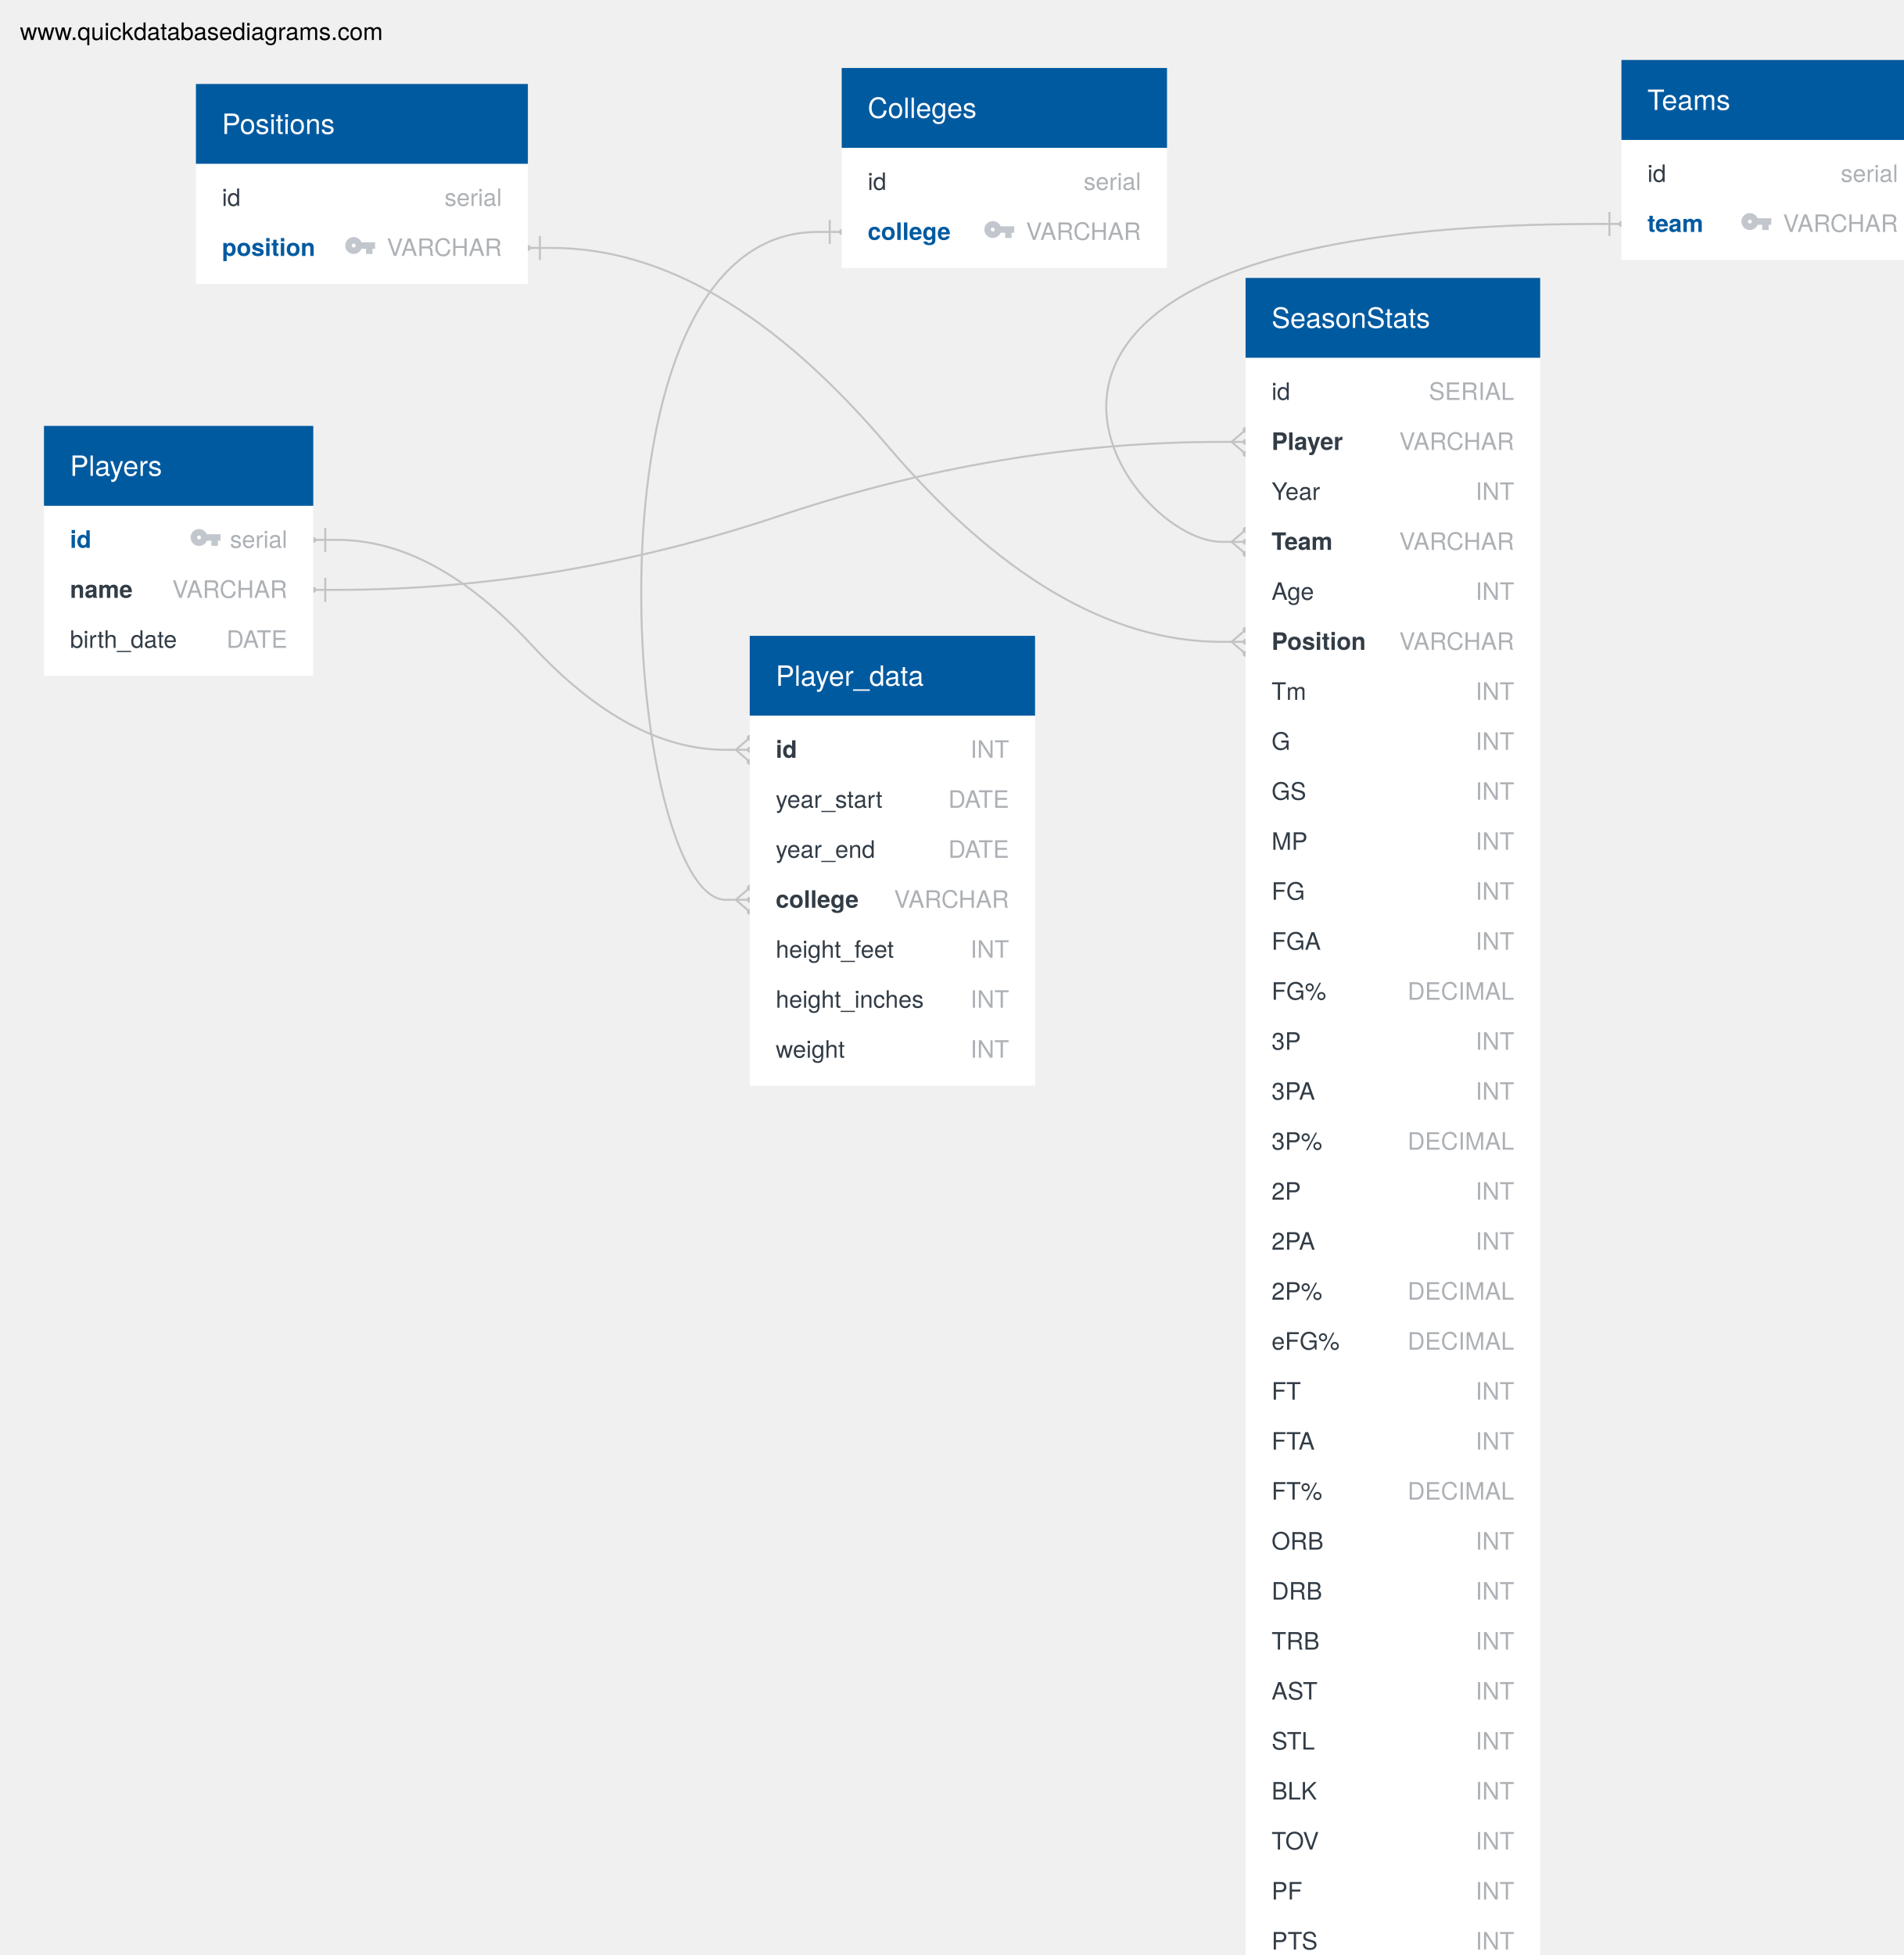
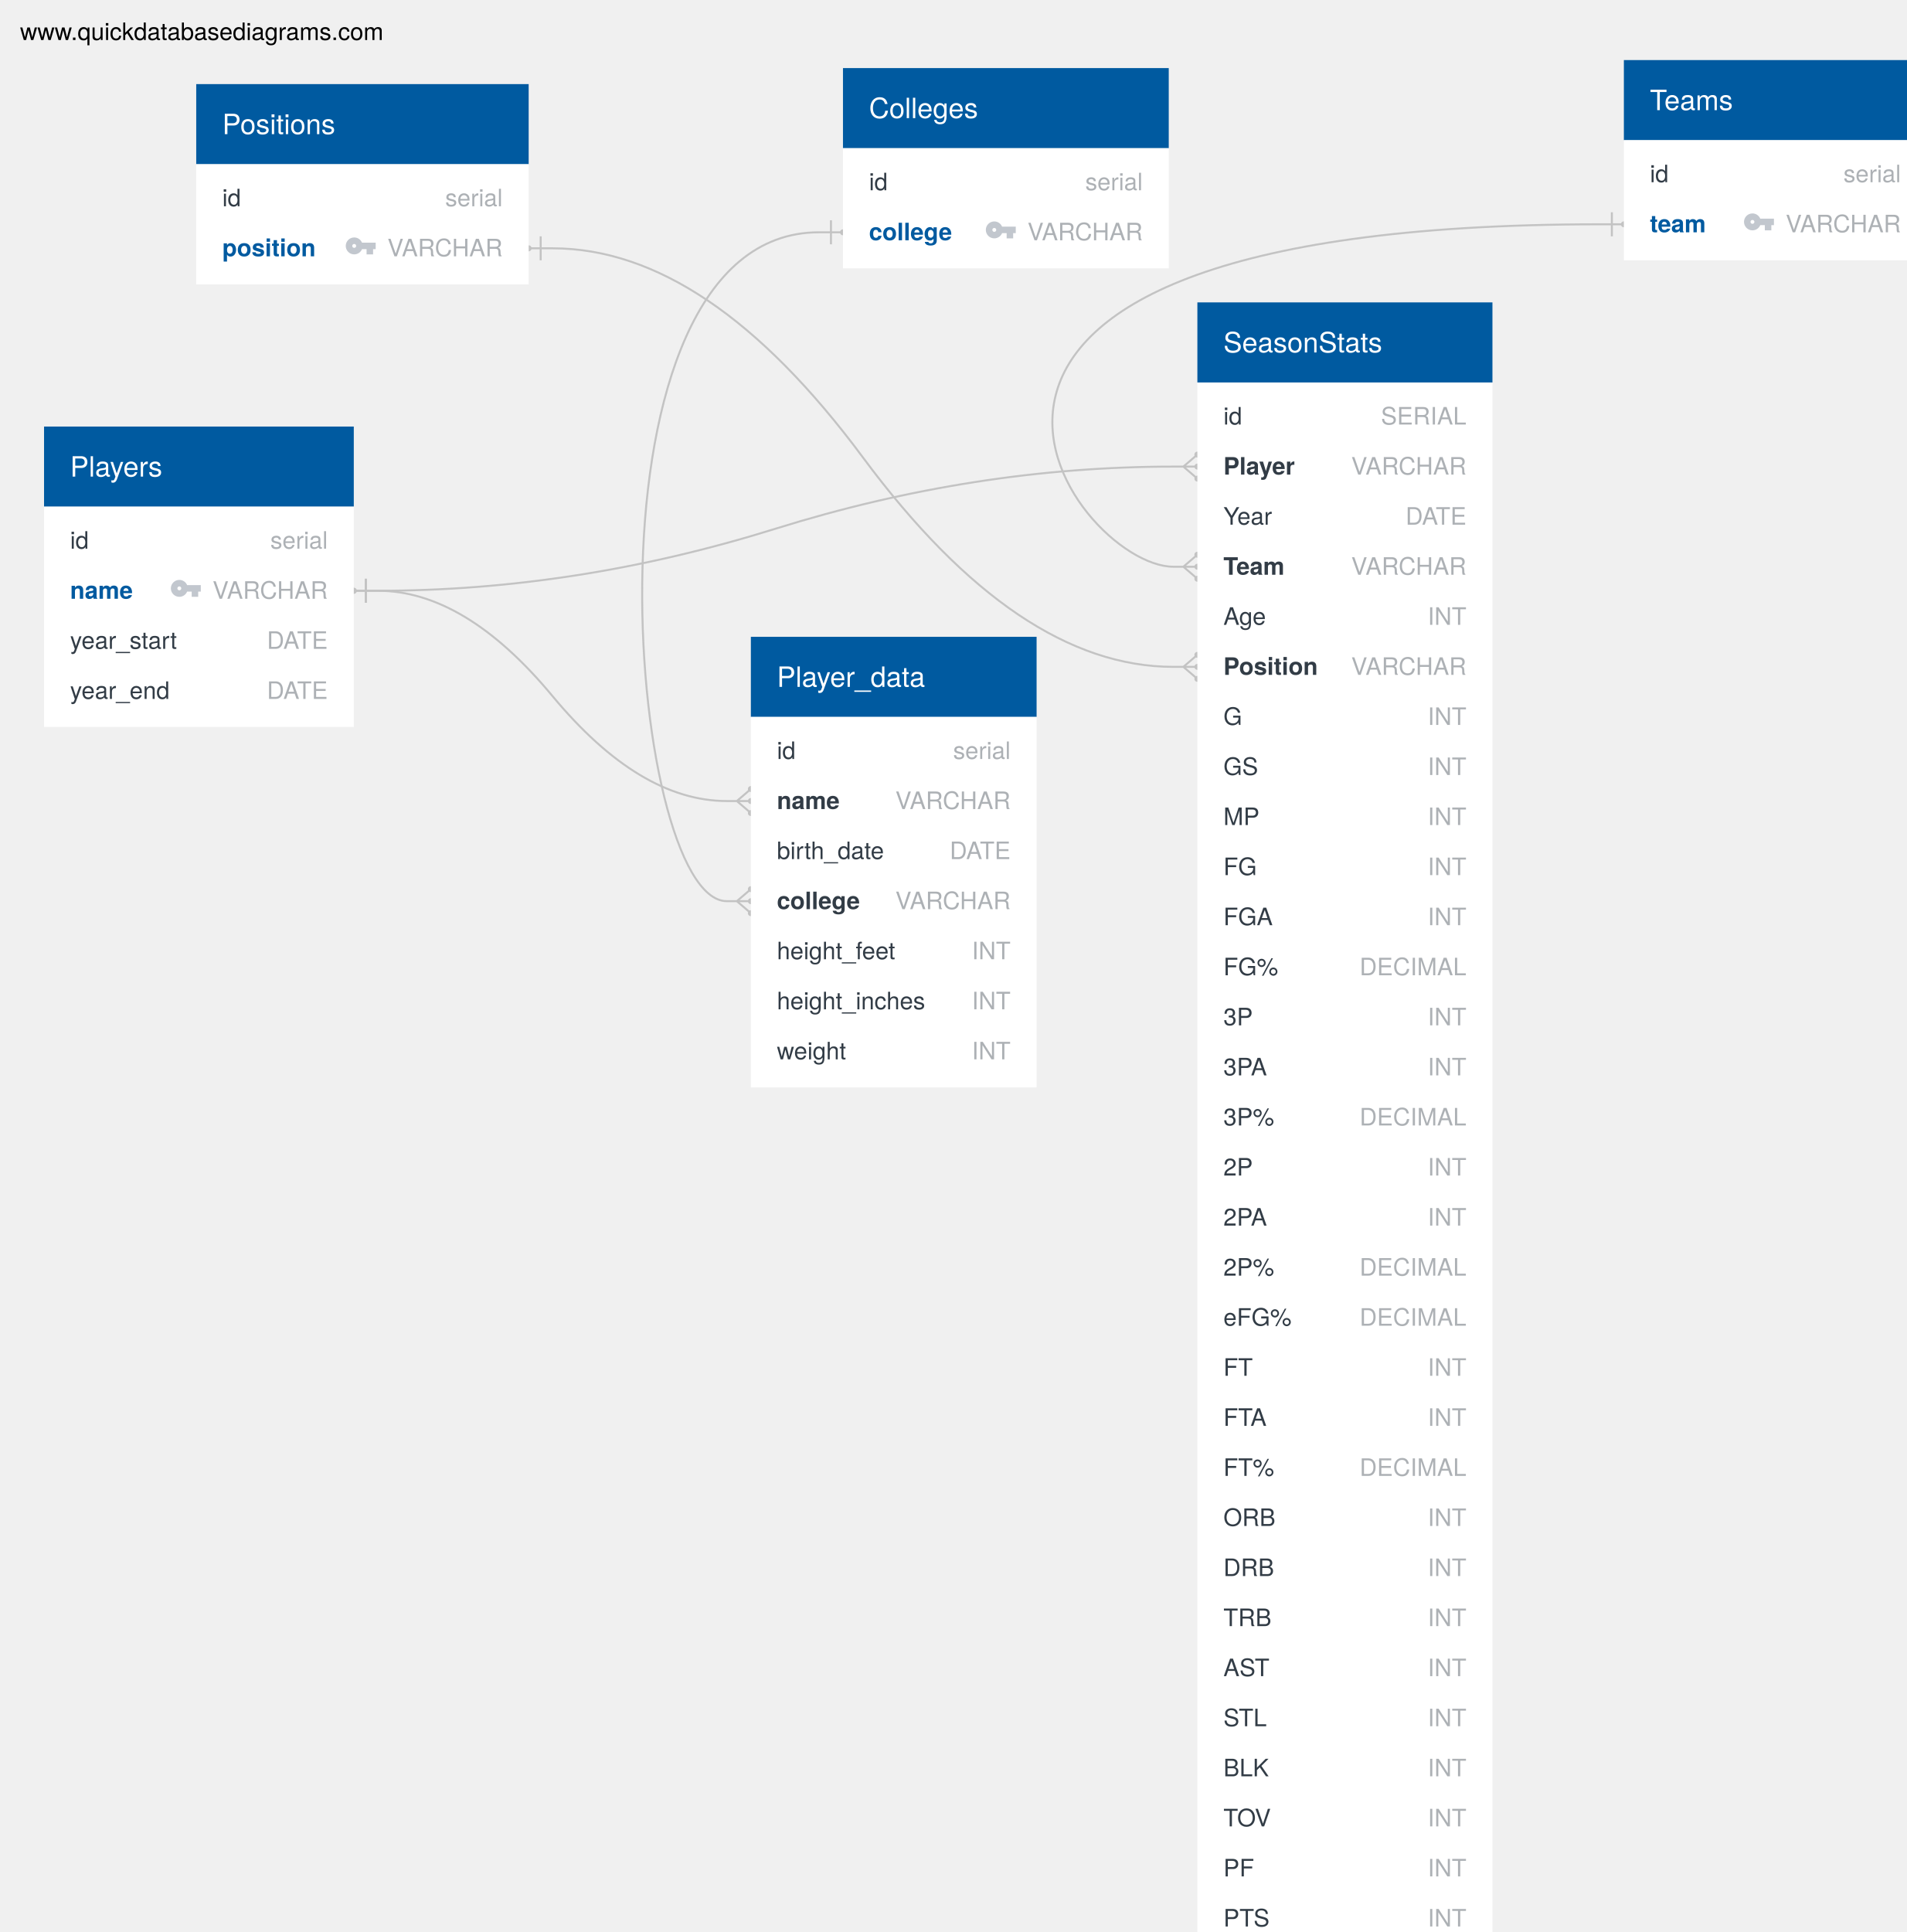
<svg xmlns="http://www.w3.org/2000/svg" class="diagram-root" style="background: #f5f6f6">
  <style>.diagram-root { font-family: "Helvetica Neue", sans-serif; font-size: 12px; } .t { overflow: visible; } .t-bg { y: 40; fill: #fff;   } .th { fill: #005aa0;   } .tht { fill: #fff; font-size: 14px;  } .tf { fill: #323c46; overflow: visible; } .tf.pk { fill: #005aa0; font-weight: bold; } .tf.fk { font-weight: bold; } .ty { fill: #adb1b5; font-weight: normal; text-anchor: end; } .r { fill: transparent; stroke: #c3c3c3; stroke-width: 1; } .l { stroke: 1; } .i { fill: #c2c7ce; stroke: #c2c7ce; } .i.ix { fill: #afb3b6; stroke: #000; } .fa { fill: transparent; overflow: visible; } .fa .bg.hover { fill: #f7f7f7; } .c { cy: 12; r: 4; stroke: #d2d2dc; fill: #d2d2dc; } .hr { fill: transparent; stroke: #323c46; stroke-opacity: 0.035; stroke-width: 13; } .dc { stroke: #fa5a3c; fill: #fa5a3c; } .x { stroke: white; stroke-width: 1; } .hl .th { fill: #1b9bff; } .hl .tht {  } .fhl .bg { fill: #e7f4ff; } .fhls .bg {  } .r.hl { stroke: #1b9bff; } .dim { opacity: 0.25; }</style>
  <g class="drawing-wrapper" transform="translate(-10 20) scale(1)">
    <g class="rs">
-       <path class="r" id="h3873669120" d="M 385 355 m -1 0 a 1 1 0 1 0 2 0 a 1 1 0 1 0 -2 0 M 385 355 m -0.5 0 a 0.5 0.5 0 1 0 1 0 a 0.5 0.5 0 1 0 -1 0 M 385 355 L 385 355 L 373 355 M 385 361 m -1 0 a 1 1 0 1 0 2 0 a 1 1 0 1 0 -2 0 M 385 361 m -0.5 0 a 0.5 0.5 0 1 0 1 0 a 0.5 0.5 0 1 0 -1 0 M 385 361 L 385 361 L 378 355 L 385 349 M 385 349 m -1 0 a 1 1 0 1 0 2 0 a 1 1 0 1 0 -2 0 M 385 349 m -0.5 0 a 0.5 0.5 0 1 0 1 0 a 0.5 0.5 0 1 0 -1 0 M 373 355 Q 324.43 355 275.85 302.5 T 178.69 250 M 166.69 250 m -1 0 a 1 1 0 1 0 2 0 a 1 1 0 1 0 -2 0 M 166.69 250 m -0.5 0 a 0.5 0.5 0 1 0 1 0 a 0.5 0.5 0 1 0 -1 0 M 166.69 250 L 166.69 250 L 178.69 250 M 172.69 256 L 172.69 256 L 172.69 244" />
+       <path class="r" id="h3870720325" d="M 385 380 m -1 0 a 1 1 0 1 0 2 0 a 1 1 0 1 0 -2 0 M 385 380 m -0.5 0 a 0.5 0.5 0 1 0 1 0 a 0.5 0.5 0 1 0 -1 0 M 385 380 L 385 380 L 373 380 M 385 386 m -1 0 a 1 1 0 1 0 2 0 a 1 1 0 1 0 -2 0 M 385 386 m -0.5 0 a 0.5 0.5 0 1 0 1 0 a 0.5 0.5 0 1 0 -1 0 M 385 386 L 385 386 L 378 380 L 385 374 M 385 374 m -1 0 a 1 1 0 1 0 2 0 a 1 1 0 1 0 -2 0 M 385 374 m -0.5 0 a 0.5 0.5 0 1 0 1 0 a 0.5 0.5 0 1 0 -1 0 M 373 380 Q 329.43 380 285.85 327.5 T 198.69 275 M 186.69 275 m -1 0 a 1 1 0 1 0 2 0 a 1 1 0 1 0 -2 0 M 186.69 275 m -0.5 0 a 0.5 0.5 0 1 0 1 0 a 0.5 0.5 0 1 0 -1 0 M 186.69 275 L 186.69 275 L 198.69 275 M 192.69 281 L 192.69 281 L 192.69 269" />
      <path class="r" id="h4073403157" d="M 385 430 m -1 0 a 1 1 0 1 0 2 0 a 1 1 0 1 0 -2 0 M 385 430 m -0.5 0 a 0.5 0.5 0 1 0 1 0 a 0.5 0.5 0 1 0 -1 0 M 385 430 L 385 430 L 373 430 M 385 436 m -1 0 a 1 1 0 1 0 2 0 a 1 1 0 1 0 -2 0 M 385 436 m -0.5 0 a 0.5 0.5 0 1 0 1 0 a 0.5 0.5 0 1 0 -1 0 M 385 436 L 385 436 L 378 430 L 385 424 M 385 424 m -1 0 a 1 1 0 1 0 2 0 a 1 1 0 1 0 -2 0 M 385 424 m -0.5 0 a 0.5 0.5 0 1 0 1 0 a 0.5 0.5 0 1 0 -1 0 M 373 430 C 323 430 295.4 96 419 96 M 431 96 m -1 0 a 1 1 0 1 0 2 0 a 1 1 0 1 0 -2 0 M 431 96 m -0.5 0 a 0.5 0.5 0 1 0 1 0 a 0.5 0.5 0 1 0 -1 0 M 431 96 L 431 96 L 419 96 M 425 102 L 425 102 L 425 90" />
-       <path class="r" id="h944182674" d="M 633 201 m -1 0 a 1 1 0 1 0 2 0 a 1 1 0 1 0 -2 0 M 633 201 m -0.5 0 a 0.5 0.5 0 1 0 1 0 a 0.5 0.5 0 1 0 -1 0 M 633 201 L 633 201 L 621 201 M 633 207 m -1 0 a 1 1 0 1 0 2 0 a 1 1 0 1 0 -2 0 M 633 207 m -0.5 0 a 0.5 0.5 0 1 0 1 0 a 0.5 0.5 0 1 0 -1 0 M 633 207 L 633 207 L 626 201 L 633 195 M 633 195 m -1 0 a 1 1 0 1 0 2 0 a 1 1 0 1 0 -2 0 M 633 195 m -0.5 0 a 0.5 0.5 0 1 0 1 0 a 0.5 0.5 0 1 0 -1 0 M 621 201 Q 510.43 201 399.85 238 T 178.69 275 M 166.69 275 m -1 0 a 1 1 0 1 0 2 0 a 1 1 0 1 0 -2 0 M 166.69 275 m -0.5 0 a 0.5 0.5 0 1 0 1 0 a 0.5 0.5 0 1 0 -1 0 M 166.69 275 L 166.69 275 L 178.69 275 M 172.69 281 L 172.69 281 L 172.69 269" />
-       <path class="r" id="h3099333637" d="M 633 251 m -1 0 a 1 1 0 1 0 2 0 a 1 1 0 1 0 -2 0 M 633 251 m -0.5 0 a 0.5 0.5 0 1 0 1 0 a 0.5 0.5 0 1 0 -1 0 M 633 251 L 633 251 L 621 251 M 633 257 m -1 0 a 1 1 0 1 0 2 0 a 1 1 0 1 0 -2 0 M 633 257 m -0.5 0 a 0.5 0.5 0 1 0 1 0 a 0.5 0.5 0 1 0 -1 0 M 633 257 L 633 257 L 626 251 L 633 245 M 633 245 m -1 0 a 1 1 0 1 0 2 0 a 1 1 0 1 0 -2 0 M 633 245 m -0.5 0 a 0.5 0.5 0 1 0 1 0 a 0.5 0.5 0 1 0 -1 0 M 621 251 C 571 251 458.2 92 809 92 M 821 92 m -1 0 a 1 1 0 1 0 2 0 a 1 1 0 1 0 -2 0 M 821 92 m -0.5 0 a 0.5 0.5 0 1 0 1 0 a 0.5 0.5 0 1 0 -1 0 M 821 92 L 821 92 L 809 92 M 815 98 L 815 98 L 815 86" />
-       <path class="r" id="h1564304698" d="M 633 301 m -1 0 a 1 1 0 1 0 2 0 a 1 1 0 1 0 -2 0 M 633 301 m -0.5 0 a 0.5 0.5 0 1 0 1 0 a 0.5 0.5 0 1 0 -1 0 M 633 301 L 633 301 L 621 301 M 633 307 m -1 0 a 1 1 0 1 0 2 0 a 1 1 0 1 0 -2 0 M 633 307 m -0.5 0 a 0.5 0.5 0 1 0 1 0 a 0.5 0.5 0 1 0 -1 0 M 633 307 L 633 307 L 626 301 L 633 295 M 633 295 m -1 0 a 1 1 0 1 0 2 0 a 1 1 0 1 0 -2 0 M 633 295 m -0.5 0 a 0.5 0.5 0 1 0 1 0 a 0.5 0.5 0 1 0 -1 0 M 621 301 Q 537.26 301 453.52 202.5 T 286.03 104 M 274.03 104 m -1 0 a 1 1 0 1 0 2 0 a 1 1 0 1 0 -2 0 M 274.03 104 m -0.5 0 a 0.5 0.5 0 1 0 1 0 a 0.5 0.5 0 1 0 -1 0 M 274.03 104 L 274.03 104 L 286.03 104 M 280.03 110 L 280.03 110 L 280.03 98" />
+       <path class="r" id="h944182674" d="M 608 213 m -1 0 a 1 1 0 1 0 2 0 a 1 1 0 1 0 -2 0 M 608 213 m -0.5 0 a 0.5 0.5 0 1 0 1 0 a 0.5 0.5 0 1 0 -1 0 M 608 213 L 608 213 L 596 213 M 608 219 m -1 0 a 1 1 0 1 0 2 0 a 1 1 0 1 0 -2 0 M 608 219 m -0.5 0 a 0.5 0.5 0 1 0 1 0 a 0.5 0.5 0 1 0 -1 0 M 608 219 L 608 219 L 601 213 L 608 207 M 608 207 m -1 0 a 1 1 0 1 0 2 0 a 1 1 0 1 0 -2 0 M 608 207 m -0.5 0 a 0.5 0.5 0 1 0 1 0 a 0.5 0.5 0 1 0 -1 0 M 596 213 Q 496.68 213 397.35 244 T 198.69 275 M 186.69 275 m -1 0 a 1 1 0 1 0 2 0 a 1 1 0 1 0 -2 0 M 186.69 275 m -0.5 0 a 0.5 0.5 0 1 0 1 0 a 0.5 0.5 0 1 0 -1 0 M 186.69 275 L 186.69 275 L 198.69 275 M 192.69 281 L 192.69 281 L 192.69 269" />
+       <path class="r" id="h3099333637" d="M 608 263 m -1 0 a 1 1 0 1 0 2 0 a 1 1 0 1 0 -2 0 M 608 263 m -0.5 0 a 0.5 0.5 0 1 0 1 0 a 0.5 0.5 0 1 0 -1 0 M 608 263 L 608 263 L 596 263 M 608 269 m -1 0 a 1 1 0 1 0 2 0 a 1 1 0 1 0 -2 0 M 608 269 m -0.5 0 a 0.5 0.5 0 1 0 1 0 a 0.5 0.5 0 1 0 -1 0 M 608 269 L 608 269 L 601 263 L 608 257 M 608 257 m -1 0 a 1 1 0 1 0 2 0 a 1 1 0 1 0 -2 0 M 608 257 m -0.5 0 a 0.5 0.5 0 1 0 1 0 a 0.5 0.5 0 1 0 -1 0 M 596 263 C 546 263 418.2 92 809 92 M 821 92 m -1 0 a 1 1 0 1 0 2 0 a 1 1 0 1 0 -2 0 M 821 92 m -0.5 0 a 0.5 0.5 0 1 0 1 0 a 0.5 0.5 0 1 0 -1 0 M 821 92 L 821 92 L 809 92 M 815 98 L 815 98 L 815 86" />
+       <path class="r" id="h1564304698" d="M 608 313 m -1 0 a 1 1 0 1 0 2 0 a 1 1 0 1 0 -2 0 M 608 313 m -0.5 0 a 0.5 0.5 0 1 0 1 0 a 0.5 0.5 0 1 0 -1 0 M 608 313 L 608 313 L 596 313 M 608 319 m -1 0 a 1 1 0 1 0 2 0 a 1 1 0 1 0 -2 0 M 608 319 m -0.5 0 a 0.5 0.5 0 1 0 1 0 a 0.5 0.5 0 1 0 -1 0 M 608 319 L 608 319 L 601 313 L 608 307 M 608 307 m -1 0 a 1 1 0 1 0 2 0 a 1 1 0 1 0 -2 0 M 608 307 m -0.5 0 a 0.5 0.5 0 1 0 1 0 a 0.5 0.5 0 1 0 -1 0 M 596 313 Q 518.51 313 441.02 208.5 T 286.03 104 M 274.03 104 m -1 0 a 1 1 0 1 0 2 0 a 1 1 0 1 0 -2 0 M 274.03 104 m -0.5 0 a 0.5 0.5 0 1 0 1 0 a 0.5 0.5 0 1 0 -1 0 M 274.03 104 L 274.03 104 L 286.03 104 M 280.03 110 L 280.03 110 L 280.03 98" />
    </g>
    <g class="hrs" />
    <g class="ts">
-       <svg class="t" id="h4103274130" x="32" y="193" width="134.69" height="125">
-         <rect class="th" width="134.69" height="40" />
+       <svg class="t" id="h4103274130" x="32" y="193" width="154.69" height="150">
+         <rect class="th" width="154.69" height="40" />
        <text class="tht" x="13" y="25">Players</text>
-         <rect class="t-bg" y="40" width="134.69" height="85" />
-         <text class="tf pk" x="13" y="61">id<tspan class="ty" x="121.69">serial</tspan>
+         <rect class="t-bg" y="40" width="154.69" height="110" />
+         <text class="tf" x="13" y="61">id<tspan class="ty" x="141.69">serial</tspan>
        </text>
-         <path class="i pk" transform="translate(73.01 48) scale(0.65)" d="M 7 14 A 2 2 0 0 1 5 12 A 2 2 0 0 1 7 10 A 2 2 0 0 1 9 12 A 2 2 0 0 1 7 14 M 12.65 10 C 11.83 7.67 9.61 6 7 6 A 6 6 0 0 0 1 12 A 6 6 0 0 0 7 18 C 9.61 18 11.83 16.33 12.65 14 H 17 V 18 H 21 V 14 H 23 V 10 H 12.65 Z" />
-         <text class="tf fk" x="13" y="86">name<tspan class="ty" x="121.69">VARCHAR</tspan>
+         <text class="tf pk" x="13" y="86">name<tspan class="ty" x="141.69">VARCHAR</tspan>
        </text>
-         <text class="tf" x="13" y="111">birth_date<tspan class="ty" x="121.69">DATE</tspan>
+         <path class="i pk" transform="translate(63.01 73) scale(0.65)" d="M 7 14 A 2 2 0 0 1 5 12 A 2 2 0 0 1 7 10 A 2 2 0 0 1 9 12 A 2 2 0 0 1 7 14 M 12.65 10 C 11.83 7.67 9.61 6 7 6 A 6 6 0 0 0 1 12 A 6 6 0 0 0 7 18 C 9.61 18 11.83 16.33 12.65 14 H 17 V 18 H 21 V 14 H 23 V 10 H 12.65 Z" />
+         <text class="tf" x="13" y="111">year_start<tspan class="ty" x="141.69">DATE</tspan>
+         </text>
+         <text class="tf" x="13" y="136">year_end<tspan class="ty" x="141.69">DATE</tspan>
        </text>
      </svg>
      <svg class="t" id="h4078137127" x="385" y="298" width="142.7" height="225">
        <rect class="th" width="142.7" height="40" />
        <text class="tht" x="13" y="25">Player_data</text>
        <rect class="t-bg" y="40" width="142.7" height="185" />
-         <text class="tf fk" x="13" y="61">id<tspan class="ty" x="129.7">INT</tspan>
+         <text class="tf" x="13" y="61">id<tspan class="ty" x="129.7">serial</tspan>
        </text>
-         <text class="tf" x="13" y="86">year_start<tspan class="ty" x="129.7">DATE</tspan>
+         <text class="tf fk" x="13" y="86">name<tspan class="ty" x="129.7">VARCHAR</tspan>
        </text>
-         <text class="tf" x="13" y="111">year_end<tspan class="ty" x="129.7">DATE</tspan>
+         <text class="tf" x="13" y="111">birth_date<tspan class="ty" x="129.7">DATE</tspan>
        </text>
        <text class="tf fk" x="13" y="136">college<tspan class="ty" x="129.7">VARCHAR</tspan>
        </text>
        <text class="tf" x="13" y="161">height_feet<tspan class="ty" x="129.7">INT</tspan>
        </text>
        <text class="tf" x="13" y="186">height_inches<tspan class="ty" x="129.7">INT</tspan>
        </text>
        <text class="tf" x="13" y="211">weight<tspan class="ty" x="129.7">INT</tspan>
        </text>
      </svg>
      <svg class="t" id="h1671563024" x="108" y="22" width="166.03" height="100">
        <rect class="th" width="166.03" height="40" />
        <text class="tht" x="13" y="25">Positions</text>
        <rect class="t-bg" y="40" width="166.03" height="60" />
        <text class="tf" x="13" y="61">id<tspan class="ty" x="153.03">serial</tspan>
        </text>
        <text class="tf pk" x="13" y="86">position<tspan class="ty" x="153.03">VARCHAR</tspan>
        </text>
        <path class="i pk" transform="translate(74.35 73) scale(0.65)" d="M 7 14 A 2 2 0 0 1 5 12 A 2 2 0 0 1 7 10 A 2 2 0 0 1 9 12 A 2 2 0 0 1 7 14 M 12.65 10 C 11.83 7.67 9.61 6 7 6 A 6 6 0 0 0 1 12 A 6 6 0 0 0 7 18 C 9.61 18 11.83 16.33 12.65 14 H 17 V 18 H 21 V 14 H 23 V 10 H 12.65 Z" />
      </svg>
      <svg class="t" id="h2093983882" x="431" y="14" width="162.7" height="100">
        <rect class="th" width="162.7" height="40" />
        <text class="tht" x="13" y="25">Colleges</text>
        <rect class="t-bg" y="40" width="162.7" height="60" />
        <text class="tf" x="13" y="61">id<tspan class="ty" x="149.7">serial</tspan>
        </text>
        <text class="tf pk" x="13" y="86">college<tspan class="ty" x="149.7">VARCHAR</tspan>
        </text>
        <path class="i pk" transform="translate(71.02 73) scale(0.65)" d="M 7 14 A 2 2 0 0 1 5 12 A 2 2 0 0 1 7 10 A 2 2 0 0 1 9 12 A 2 2 0 0 1 7 14 M 12.65 10 C 11.83 7.67 9.61 6 7 6 A 6 6 0 0 0 1 12 A 6 6 0 0 0 7 18 C 9.61 18 11.83 16.33 12.65 14 H 17 V 18 H 21 V 14 H 23 V 10 H 12.65 Z" />
      </svg>
      <svg class="t" id="h3010508784" x="821" y="10" width="151.35" height="100">
        <rect class="th" width="151.35" height="40" />
        <text class="tht" x="13" y="25">Teams</text>
        <rect class="t-bg" y="40" width="151.35" height="60" />
        <text class="tf" x="13" y="61">id<tspan class="ty" x="138.35">serial</tspan>
        </text>
        <text class="tf pk" x="13" y="86">team<tspan class="ty" x="138.35">VARCHAR</tspan>
        </text>
        <path class="i pk" transform="translate(59.67 73) scale(0.65)" d="M 7 14 A 2 2 0 0 1 5 12 A 2 2 0 0 1 7 10 A 2 2 0 0 1 9 12 A 2 2 0 0 1 7 14 M 12.65 10 C 11.83 7.67 9.61 6 7 6 A 6 6 0 0 0 1 12 A 6 6 0 0 0 7 18 C 9.61 18 11.83 16.33 12.65 14 H 17 V 18 H 21 V 14 H 23 V 10 H 12.65 Z" />
      </svg>
-       <svg class="t" id="h1113842482" x="633" y="119" width="147.36" height="850">
+       <svg class="t" id="h1113842482" x="608" y="131" width="147.36" height="825">
        <rect class="th" width="147.36" height="40" />
        <text class="tht" x="13" y="25">SeasonStats</text>
-         <rect class="t-bg" y="40" width="147.36" height="810" />
+         <rect class="t-bg" y="40" width="147.36" height="785" />
        <text class="tf" x="13" y="61">id<tspan class="ty" x="134.36">SERIAL</tspan>
        </text>
        <text class="tf fk" x="13" y="86">Player<tspan class="ty" x="134.36">VARCHAR</tspan>
        </text>
-         <text class="tf" x="13" y="111">Year<tspan class="ty" x="134.36">INT</tspan>
+         <text class="tf" x="13" y="111">Year<tspan class="ty" x="134.36">DATE</tspan>
        </text>
        <text class="tf fk" x="13" y="136">Team<tspan class="ty" x="134.36">VARCHAR</tspan>
        </text>
        <text class="tf" x="13" y="161">Age<tspan class="ty" x="134.36">INT</tspan>
        </text>
        <text class="tf fk" x="13" y="186">Position<tspan class="ty" x="134.36">VARCHAR</tspan>
        </text>
-         <text class="tf" x="13" y="211">Tm<tspan class="ty" x="134.36">INT</tspan>
+         <text class="tf" x="13" y="211">G<tspan class="ty" x="134.36">INT</tspan>
        </text>
-         <text class="tf" x="13" y="236">G<tspan class="ty" x="134.36">INT</tspan>
+         <text class="tf" x="13" y="236">GS<tspan class="ty" x="134.36">INT</tspan>
        </text>
-         <text class="tf" x="13" y="261">GS<tspan class="ty" x="134.36">INT</tspan>
+         <text class="tf" x="13" y="261">MP<tspan class="ty" x="134.36">INT</tspan>
        </text>
-         <text class="tf" x="13" y="286">MP<tspan class="ty" x="134.36">INT</tspan>
+         <text class="tf" x="13" y="286">FG<tspan class="ty" x="134.36">INT</tspan>
        </text>
-         <text class="tf" x="13" y="311">FG<tspan class="ty" x="134.36">INT</tspan>
+         <text class="tf" x="13" y="311">FGA<tspan class="ty" x="134.36">INT</tspan>
        </text>
-         <text class="tf" x="13" y="336">FGA<tspan class="ty" x="134.36">INT</tspan>
+         <text class="tf" x="13" y="336">FG%<tspan class="ty" x="134.36">DECIMAL</tspan>
        </text>
-         <text class="tf" x="13" y="361">FG%<tspan class="ty" x="134.36">DECIMAL</tspan>
+         <text class="tf" x="13" y="361">3P<tspan class="ty" x="134.36">INT</tspan>
        </text>
-         <text class="tf" x="13" y="386">3P<tspan class="ty" x="134.36">INT</tspan>
+         <text class="tf" x="13" y="386">3PA<tspan class="ty" x="134.36">INT</tspan>
        </text>
-         <text class="tf" x="13" y="411">3PA<tspan class="ty" x="134.36">INT</tspan>
+         <text class="tf" x="13" y="411">3P%<tspan class="ty" x="134.36">DECIMAL</tspan>
        </text>
-         <text class="tf" x="13" y="436">3P%<tspan class="ty" x="134.36">DECIMAL</tspan>
+         <text class="tf" x="13" y="436">2P<tspan class="ty" x="134.36">INT</tspan>
        </text>
-         <text class="tf" x="13" y="461">2P<tspan class="ty" x="134.36">INT</tspan>
+         <text class="tf" x="13" y="461">2PA<tspan class="ty" x="134.36">INT</tspan>
        </text>
-         <text class="tf" x="13" y="486">2PA<tspan class="ty" x="134.36">INT</tspan>
+         <text class="tf" x="13" y="486">2P%<tspan class="ty" x="134.36">DECIMAL</tspan>
        </text>
-         <text class="tf" x="13" y="511">2P%<tspan class="ty" x="134.36">DECIMAL</tspan>
+         <text class="tf" x="13" y="511">eFG%<tspan class="ty" x="134.36">DECIMAL</tspan>
        </text>
-         <text class="tf" x="13" y="536">eFG%<tspan class="ty" x="134.36">DECIMAL</tspan>
+         <text class="tf" x="13" y="536">FT<tspan class="ty" x="134.36">INT</tspan>
        </text>
-         <text class="tf" x="13" y="561">FT<tspan class="ty" x="134.36">INT</tspan>
+         <text class="tf" x="13" y="561">FTA<tspan class="ty" x="134.36">INT</tspan>
        </text>
-         <text class="tf" x="13" y="586">FTA<tspan class="ty" x="134.36">INT</tspan>
+         <text class="tf" x="13" y="586">FT%<tspan class="ty" x="134.36">DECIMAL</tspan>
        </text>
-         <text class="tf" x="13" y="611">FT%<tspan class="ty" x="134.36">DECIMAL</tspan>
+         <text class="tf" x="13" y="611">ORB<tspan class="ty" x="134.36">INT</tspan>
        </text>
-         <text class="tf" x="13" y="636">ORB<tspan class="ty" x="134.36">INT</tspan>
+         <text class="tf" x="13" y="636">DRB<tspan class="ty" x="134.36">INT</tspan>
        </text>
-         <text class="tf" x="13" y="661">DRB<tspan class="ty" x="134.36">INT</tspan>
+         <text class="tf" x="13" y="661">TRB<tspan class="ty" x="134.36">INT</tspan>
        </text>
-         <text class="tf" x="13" y="686">TRB<tspan class="ty" x="134.36">INT</tspan>
+         <text class="tf" x="13" y="686">AST<tspan class="ty" x="134.36">INT</tspan>
        </text>
-         <text class="tf" x="13" y="711">AST<tspan class="ty" x="134.36">INT</tspan>
+         <text class="tf" x="13" y="711">STL<tspan class="ty" x="134.36">INT</tspan>
        </text>
-         <text class="tf" x="13" y="736">STL<tspan class="ty" x="134.36">INT</tspan>
+         <text class="tf" x="13" y="736">BLK<tspan class="ty" x="134.36">INT</tspan>
        </text>
-         <text class="tf" x="13" y="761">BLK<tspan class="ty" x="134.36">INT</tspan>
+         <text class="tf" x="13" y="761">TOV<tspan class="ty" x="134.36">INT</tspan>
        </text>
-         <text class="tf" x="13" y="786">TOV<tspan class="ty" x="134.36">INT</tspan>
+         <text class="tf" x="13" y="786">PF<tspan class="ty" x="134.36">INT</tspan>
        </text>
-         <text class="tf" x="13" y="811">PF<tspan class="ty" x="134.36">INT</tspan>
-         </text>
-         <text class="tf" x="13" y="836">PTS<tspan class="ty" x="134.36">INT</tspan>
+         <text class="tf" x="13" y="811">PTS<tspan class="ty" x="134.36">INT</tspan>
        </text>
      </svg>
    </g>
  </g>
  <text class="qdbd-link" y="20" x="10">www.quickdatabasediagrams.com</text>
</svg>
